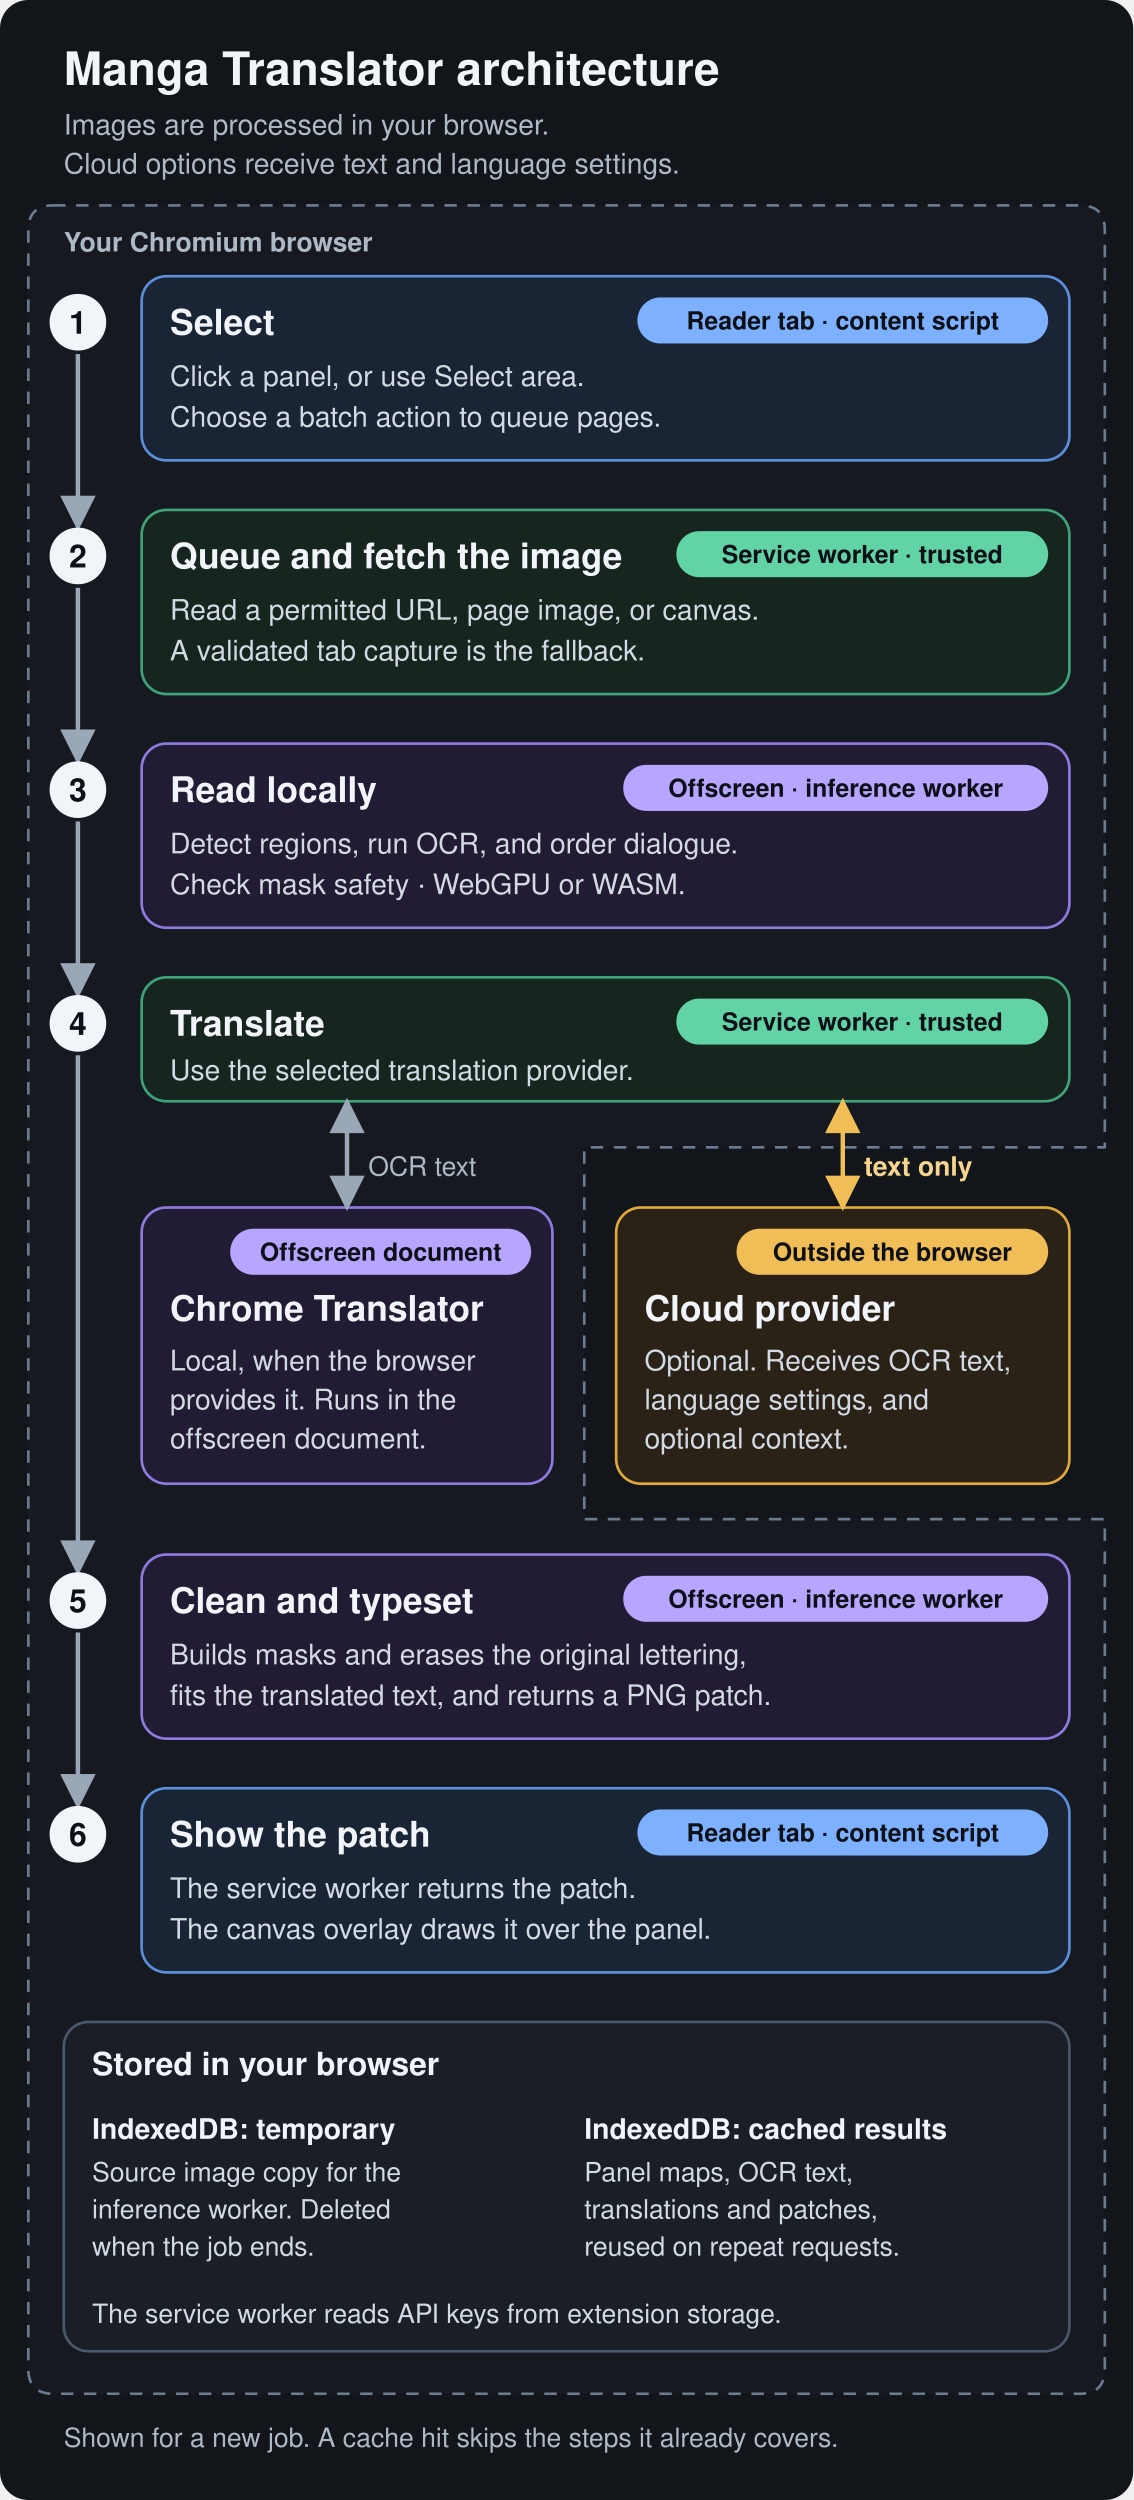
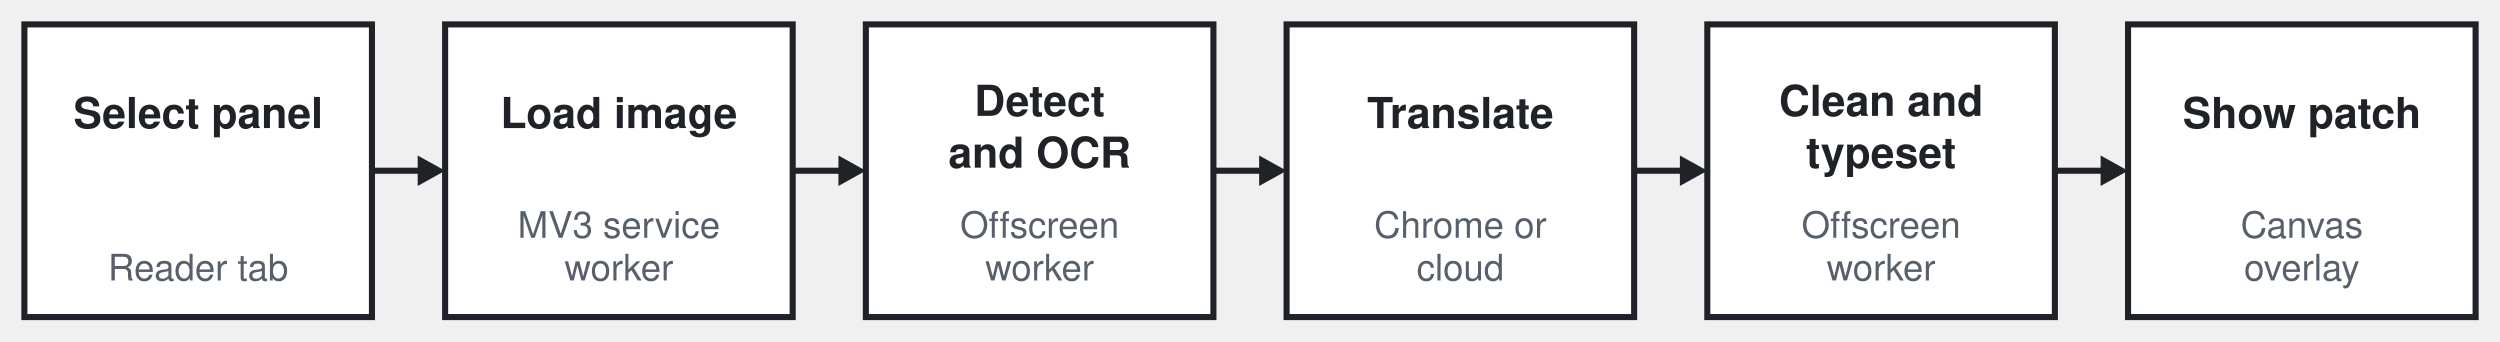
- <svg xmlns="http://www.w3.org/2000/svg" viewBox="0 0 640 1412" width="640" height="1412" role="img" aria-labelledby="t d" font-family="-apple-system, 'Segoe UI', Helvetica, Arial, sans-serif">
-   <defs>
-     <marker id="arrow" viewBox="0 0 10 10" refX="8" refY="5" markerWidth="8" markerHeight="8" orient="auto-start-reverse">
-       <path d="M0 0L10 5L0 10z" fill="#9aa7b6" />
-     </marker>
-     <marker id="arrowAmber" viewBox="0 0 10 10" refX="8" refY="5" markerWidth="8" markerHeight="8" orient="auto-start-reverse">
-       <path d="M0 0L10 5L0 10z" fill="#f0bd57" />
-     </marker>
-   </defs>
-   <rect width="640" height="1412" rx="16" fill="#12151a" />
-   <text x="36" y="48" font-size="26" fill="#f1f4f8" font-weight="700">Manga Translator architecture</text>
-   <text x="36" y="76" font-size="16" fill="#aeb9c6">Images are processed in your browser.</text>
-   <text x="36" y="98" font-size="16" fill="#aeb9c6">Cloud options receive text and language settings.</text>
-   <path d="M30 116H610Q624 116 624 130V648H330V858H624V1338Q624 1352 610 1352H30Q16 1352 16 1338V130Q16 116 30 116Z" fill="#161a20" stroke="#6b7b8f" stroke-width="1.5" stroke-dasharray="7 6" stroke-linejoin="round" />
-   <text x="36" y="142" font-size="15" fill="#aeb9c6" font-weight="700">Your Chromium browser</text>
-   <line x1="44" y1="200" x2="44" y2="296" stroke="#9aa7b6" stroke-width="2.5" marker-end="url(#arrow)" />
-   <line x1="44" y1="332" x2="44" y2="428" stroke="#9aa7b6" stroke-width="2.5" marker-end="url(#arrow)" />
-   <line x1="44" y1="464" x2="44" y2="560" stroke="#9aa7b6" stroke-width="2.5" marker-end="url(#arrow)" />
-   <line x1="44" y1="596" x2="44" y2="886" stroke="#9aa7b6" stroke-width="2.5" marker-end="url(#arrow)" />
-   <line x1="44" y1="922" x2="44" y2="1018" stroke="#9aa7b6" stroke-width="2.5" marker-end="url(#arrow)" />
-   <circle cx="44" cy="182" r="16" fill="#f1f4f8" />
-   <text x="44" y="188.5" font-size="18" fill="#0d1117" font-weight="700" text-anchor="middle">1</text>
-   <circle cx="44" cy="314" r="16" fill="#f1f4f8" />
-   <text x="44" y="320.5" font-size="18" fill="#0d1117" font-weight="700" text-anchor="middle">2</text>
-   <circle cx="44" cy="446" r="16" fill="#f1f4f8" />
-   <text x="44" y="452.5" font-size="18" fill="#0d1117" font-weight="700" text-anchor="middle">3</text>
-   <circle cx="44" cy="578" r="16" fill="#f1f4f8" />
-   <text x="44" y="584.5" font-size="18" fill="#0d1117" font-weight="700" text-anchor="middle">4</text>
-   <circle cx="44" cy="904" r="16" fill="#f1f4f8" />
-   <text x="44" y="910.5" font-size="18" fill="#0d1117" font-weight="700" text-anchor="middle">5</text>
-   <circle cx="44" cy="1036" r="16" fill="#f1f4f8" />
-   <text x="44" y="1042.5" font-size="18" fill="#0d1117" font-weight="700" text-anchor="middle">6</text>
-   <rect x="80" y="156" width="524" height="104" rx="14" fill="#192434" stroke="#5b8fdc" stroke-width="1.5" />
-   <text x="96" y="189" font-size="20" fill="#f1f4f8" font-weight="700">Select</text>
-   <rect x="360" y="168" width="232" height="26" rx="13" fill="#7db1ff" />
-   <text x="476.0" y="186" font-size="14" fill="#0d1117" font-weight="700" text-anchor="middle">Reader tab · content script</text>
-   <text x="96" y="218" font-size="16" fill="#d3dae3">Click a panel, or use Select area.</text>
-   <text x="96" y="241" font-size="16" fill="#d3dae3">Choose a batch action to queue pages.</text>
-   <rect x="80" y="288" width="524" height="104" rx="14" fill="#16261f" stroke="#3fa37a" stroke-width="1.5" />
-   <text x="96" y="321" font-size="20" fill="#f1f4f8" font-weight="700">Queue and fetch the image</text>
-   <rect x="382" y="300" width="210" height="26" rx="13" fill="#62d3a4" />
-   <text x="487.0" y="318" font-size="14" fill="#0d1117" font-weight="700" text-anchor="middle">Service worker · trusted</text>
-   <text x="96" y="350" font-size="16" fill="#d3dae3">Read a permitted URL, page image, or canvas.</text>
-   <text x="96" y="373" font-size="16" fill="#d3dae3">A validated tab capture is the fallback.</text>
-   <rect x="80" y="420" width="524" height="104" rx="14" fill="#211c33" stroke="#8f7ae0" stroke-width="1.5" />
-   <text x="96" y="453" font-size="20" fill="#f1f4f8" font-weight="700">Read locally</text>
-   <rect x="352" y="432" width="240" height="26" rx="13" fill="#b7a5ff" />
-   <text x="472.0" y="450" font-size="14" fill="#0d1117" font-weight="700" text-anchor="middle">Offscreen · inference worker</text>
-   <text x="96" y="482" font-size="16" fill="#d3dae3">Detect regions, run OCR, and order dialogue.</text>
-   <text x="96" y="505" font-size="16" fill="#d3dae3">Check mask safety · WebGPU or WASM.</text>
-   <rect x="80" y="552" width="524" height="70" rx="14" fill="#16261f" stroke="#3fa37a" stroke-width="1.5" />
-   <text x="96" y="585" font-size="20" fill="#f1f4f8" font-weight="700">Translate</text>
-   <rect x="382" y="564" width="210" height="26" rx="13" fill="#62d3a4" />
-   <text x="487.0" y="582" font-size="14" fill="#0d1117" font-weight="700" text-anchor="middle">Service worker · trusted</text>
-   <text x="96" y="610" font-size="16" fill="#d3dae3">Use the selected translation provider.</text>
-   <rect x="80" y="682" width="232" height="156" rx="14" fill="#211c33" stroke="#8f7ae0" stroke-width="1.5" />
-   <rect x="130" y="694" width="170" height="26" rx="13" fill="#b7a5ff" />
-   <text x="215.0" y="712" font-size="14" fill="#0d1117" font-weight="700" text-anchor="middle">Offscreen document</text>
-   <text x="96" y="746" font-size="20" fill="#f1f4f8" font-weight="700">Chrome Translator</text>
-   <text x="96" y="774" font-size="16" fill="#d3dae3">Local, when the browser</text>
-   <text x="96" y="796" font-size="16" fill="#d3dae3">provides it. Runs in the</text>
-   <text x="96" y="818" font-size="16" fill="#d3dae3">offscreen document.</text>
-   <rect x="348" y="682" width="256" height="156" rx="14" fill="#2a2216" stroke="#e0a93b" stroke-width="1.5" />
-   <rect x="416" y="694" width="176" height="26" rx="13" fill="#f0bd57" />
-   <text x="504.0" y="712" font-size="14" fill="#0d1117" font-weight="700" text-anchor="middle">Outside the browser</text>
-   <text x="364" y="746" font-size="20" fill="#f1f4f8" font-weight="700">Cloud provider</text>
-   <text x="364" y="774" font-size="16" fill="#d3dae3">Optional. Receives OCR text,</text>
-   <text x="364" y="796" font-size="16" fill="#d3dae3">language settings, and</text>
-   <text x="364" y="818" font-size="16" fill="#d3dae3">optional context.</text>
-   <line x1="196" y1="624" x2="196" y2="680" stroke="#9aa7b6" stroke-width="2.5" marker-start="url(#arrow)" marker-end="url(#arrow)" />
-   <line x1="476" y1="624" x2="476" y2="680" stroke="#f0bd57" stroke-width="2.5" marker-start="url(#arrowAmber)" marker-end="url(#arrowAmber)" />
-   <text x="208" y="664" font-size="15" fill="#aeb9c6">OCR text</text>
-   <text x="488" y="664" font-size="15" fill="#f6d58e" font-weight="700">text only</text>
-   <rect x="80" y="878" width="524" height="104" rx="14" fill="#211c33" stroke="#8f7ae0" stroke-width="1.5" />
-   <text x="96" y="911" font-size="20" fill="#f1f4f8" font-weight="700">Clean and typeset</text>
-   <rect x="352" y="890" width="240" height="26" rx="13" fill="#b7a5ff" />
-   <text x="472.0" y="908" font-size="14" fill="#0d1117" font-weight="700" text-anchor="middle">Offscreen · inference worker</text>
-   <text x="96" y="940" font-size="16" fill="#d3dae3">Builds masks and erases the original lettering,</text>
-   <text x="96" y="963" font-size="16" fill="#d3dae3">fits the translated text, and returns a PNG patch.</text>
-   <rect x="80" y="1010" width="524" height="104" rx="14" fill="#192434" stroke="#5b8fdc" stroke-width="1.5" />
-   <text x="96" y="1043" font-size="20" fill="#f1f4f8" font-weight="700">Show the patch</text>
-   <rect x="360" y="1022" width="232" height="26" rx="13" fill="#7db1ff" />
-   <text x="476.0" y="1040" font-size="14" fill="#0d1117" font-weight="700" text-anchor="middle">Reader tab · content script</text>
-   <text x="96" y="1072" font-size="16" fill="#d3dae3">The service worker returns the patch.</text>
-   <text x="96" y="1095" font-size="16" fill="#d3dae3">The canvas overlay draws it over the panel.</text>
-   <rect x="36" y="1142" width="568" height="186" rx="14" fill="#1a1f27" stroke="#4a586a" stroke-width="1.5" />
-   <text x="52" y="1172" font-size="18" fill="#f1f4f8" font-weight="700">Stored in your browser</text>
-   <text x="52" y="1208" font-size="16" fill="#f1f4f8" font-weight="700">IndexedDB: temporary</text>
-   <text x="52" y="1232" font-size="15" fill="#d3dae3">Source image copy for the</text>
-   <text x="52" y="1253" font-size="15" fill="#d3dae3">inference worker. Deleted</text>
-   <text x="52" y="1274" font-size="15" fill="#d3dae3">when the job ends.</text>
-   <text x="330" y="1208" font-size="16" fill="#f1f4f8" font-weight="700">IndexedDB: cached results</text>
-   <text x="330" y="1232" font-size="15" fill="#d3dae3">Panel maps, OCR text,</text>
-   <text x="330" y="1253" font-size="15" fill="#d3dae3">translations and patches,</text>
-   <text x="330" y="1274" font-size="15" fill="#d3dae3">reused on repeat requests.</text>
-   <text x="52" y="1312" font-size="15" fill="#d3dae3">The service worker reads API keys from extension storage.</text>
-   <text x="36" y="1382" font-size="15" fill="#aeb9c6">Shown for a new job. A cache hit skips the steps it already covers.</text>
+ <svg xmlns="http://www.w3.org/2000/svg" viewBox="0 0 820 112" width="820" height="112" role="img" aria-labelledby="t d" font-family="-apple-system, 'Segoe UI', Helvetica, Arial, sans-serif">
+   <style>
+     .box{fill:#fff;stroke:#1f2328;stroke-width:2}
+     .line{stroke:#1f2328;stroke-width:2;fill:none}
+     .head{fill:#1f2328;font-size:14px;font-weight:600;text-anchor:middle}
+     .sub{fill:#57606a;font-size:12px;text-anchor:middle}
+     .tip{fill:#1f2328}
+     @media (prefers-color-scheme: dark){.box{fill:#0d1117;stroke:#f0f6fc}.line{stroke:#f0f6fc}.tip{fill:#f0f6fc}.head{fill:#f0f6fc}.sub{fill:#c9d1d9}}
+   </style>
+   <rect class="box" x="8" y="8" width="114" height="96" />
+   <text class="head" x="65.0" y="42">Select panel</text>
+   <text class="sub" x="65.0" y="92">Reader tab</text>
+   <line class="line" x1="122" y1="56.0" x2="139" y2="56.0" />
+   <path class="tip" d="M146 56.0L137 51.0V61.0z" />
+   <rect class="box" x="146" y="8" width="114" height="96" />
+   <text class="head" x="203.0" y="42">Load image</text>
+   <text class="sub" x="203.0" y="78">MV3 service</text>
+   <text class="sub" x="203.0" y="92">worker</text>
+   <line class="line" x1="260" y1="56.0" x2="277" y2="56.0" />
+   <path class="tip" d="M284 56.0L275 51.0V61.0z" />
+   <rect class="box" x="284" y="8" width="114" height="96" />
+   <text class="head" x="341.0" y="38">Detect</text>
+   <text class="head" x="341.0" y="55">and OCR</text>
+   <text class="sub" x="341.0" y="78">Offscreen</text>
+   <text class="sub" x="341.0" y="92">worker</text>
+   <line class="line" x1="398" y1="56.0" x2="415" y2="56.0" />
+   <path class="tip" d="M422 56.0L413 51.0V61.0z" />
+   <rect class="box" x="422" y="8" width="114" height="96" />
+   <text class="head" x="479.0" y="42">Translate</text>
+   <text class="sub" x="479.0" y="78">Chrome or</text>
+   <text class="sub" x="479.0" y="92">cloud</text>
+   <line class="line" x1="536" y1="56.0" x2="553" y2="56.0" />
+   <path class="tip" d="M560 56.0L551 51.0V61.0z" />
+   <rect class="box" x="560" y="8" width="114" height="96" />
+   <text class="head" x="617.0" y="38">Clean and</text>
+   <text class="head" x="617.0" y="55">typeset</text>
+   <text class="sub" x="617.0" y="78">Offscreen</text>
+   <text class="sub" x="617.0" y="92">worker</text>
+   <line class="line" x1="674" y1="56.0" x2="691" y2="56.0" />
+   <path class="tip" d="M698 56.0L689 51.0V61.0z" />
+   <rect class="box" x="698" y="8" width="114" height="96" />
+   <text class="head" x="755.0" y="42">Show patch</text>
+   <text class="sub" x="755.0" y="78">Canvas</text>
+   <text class="sub" x="755.0" y="92">overlay</text>
</svg>
